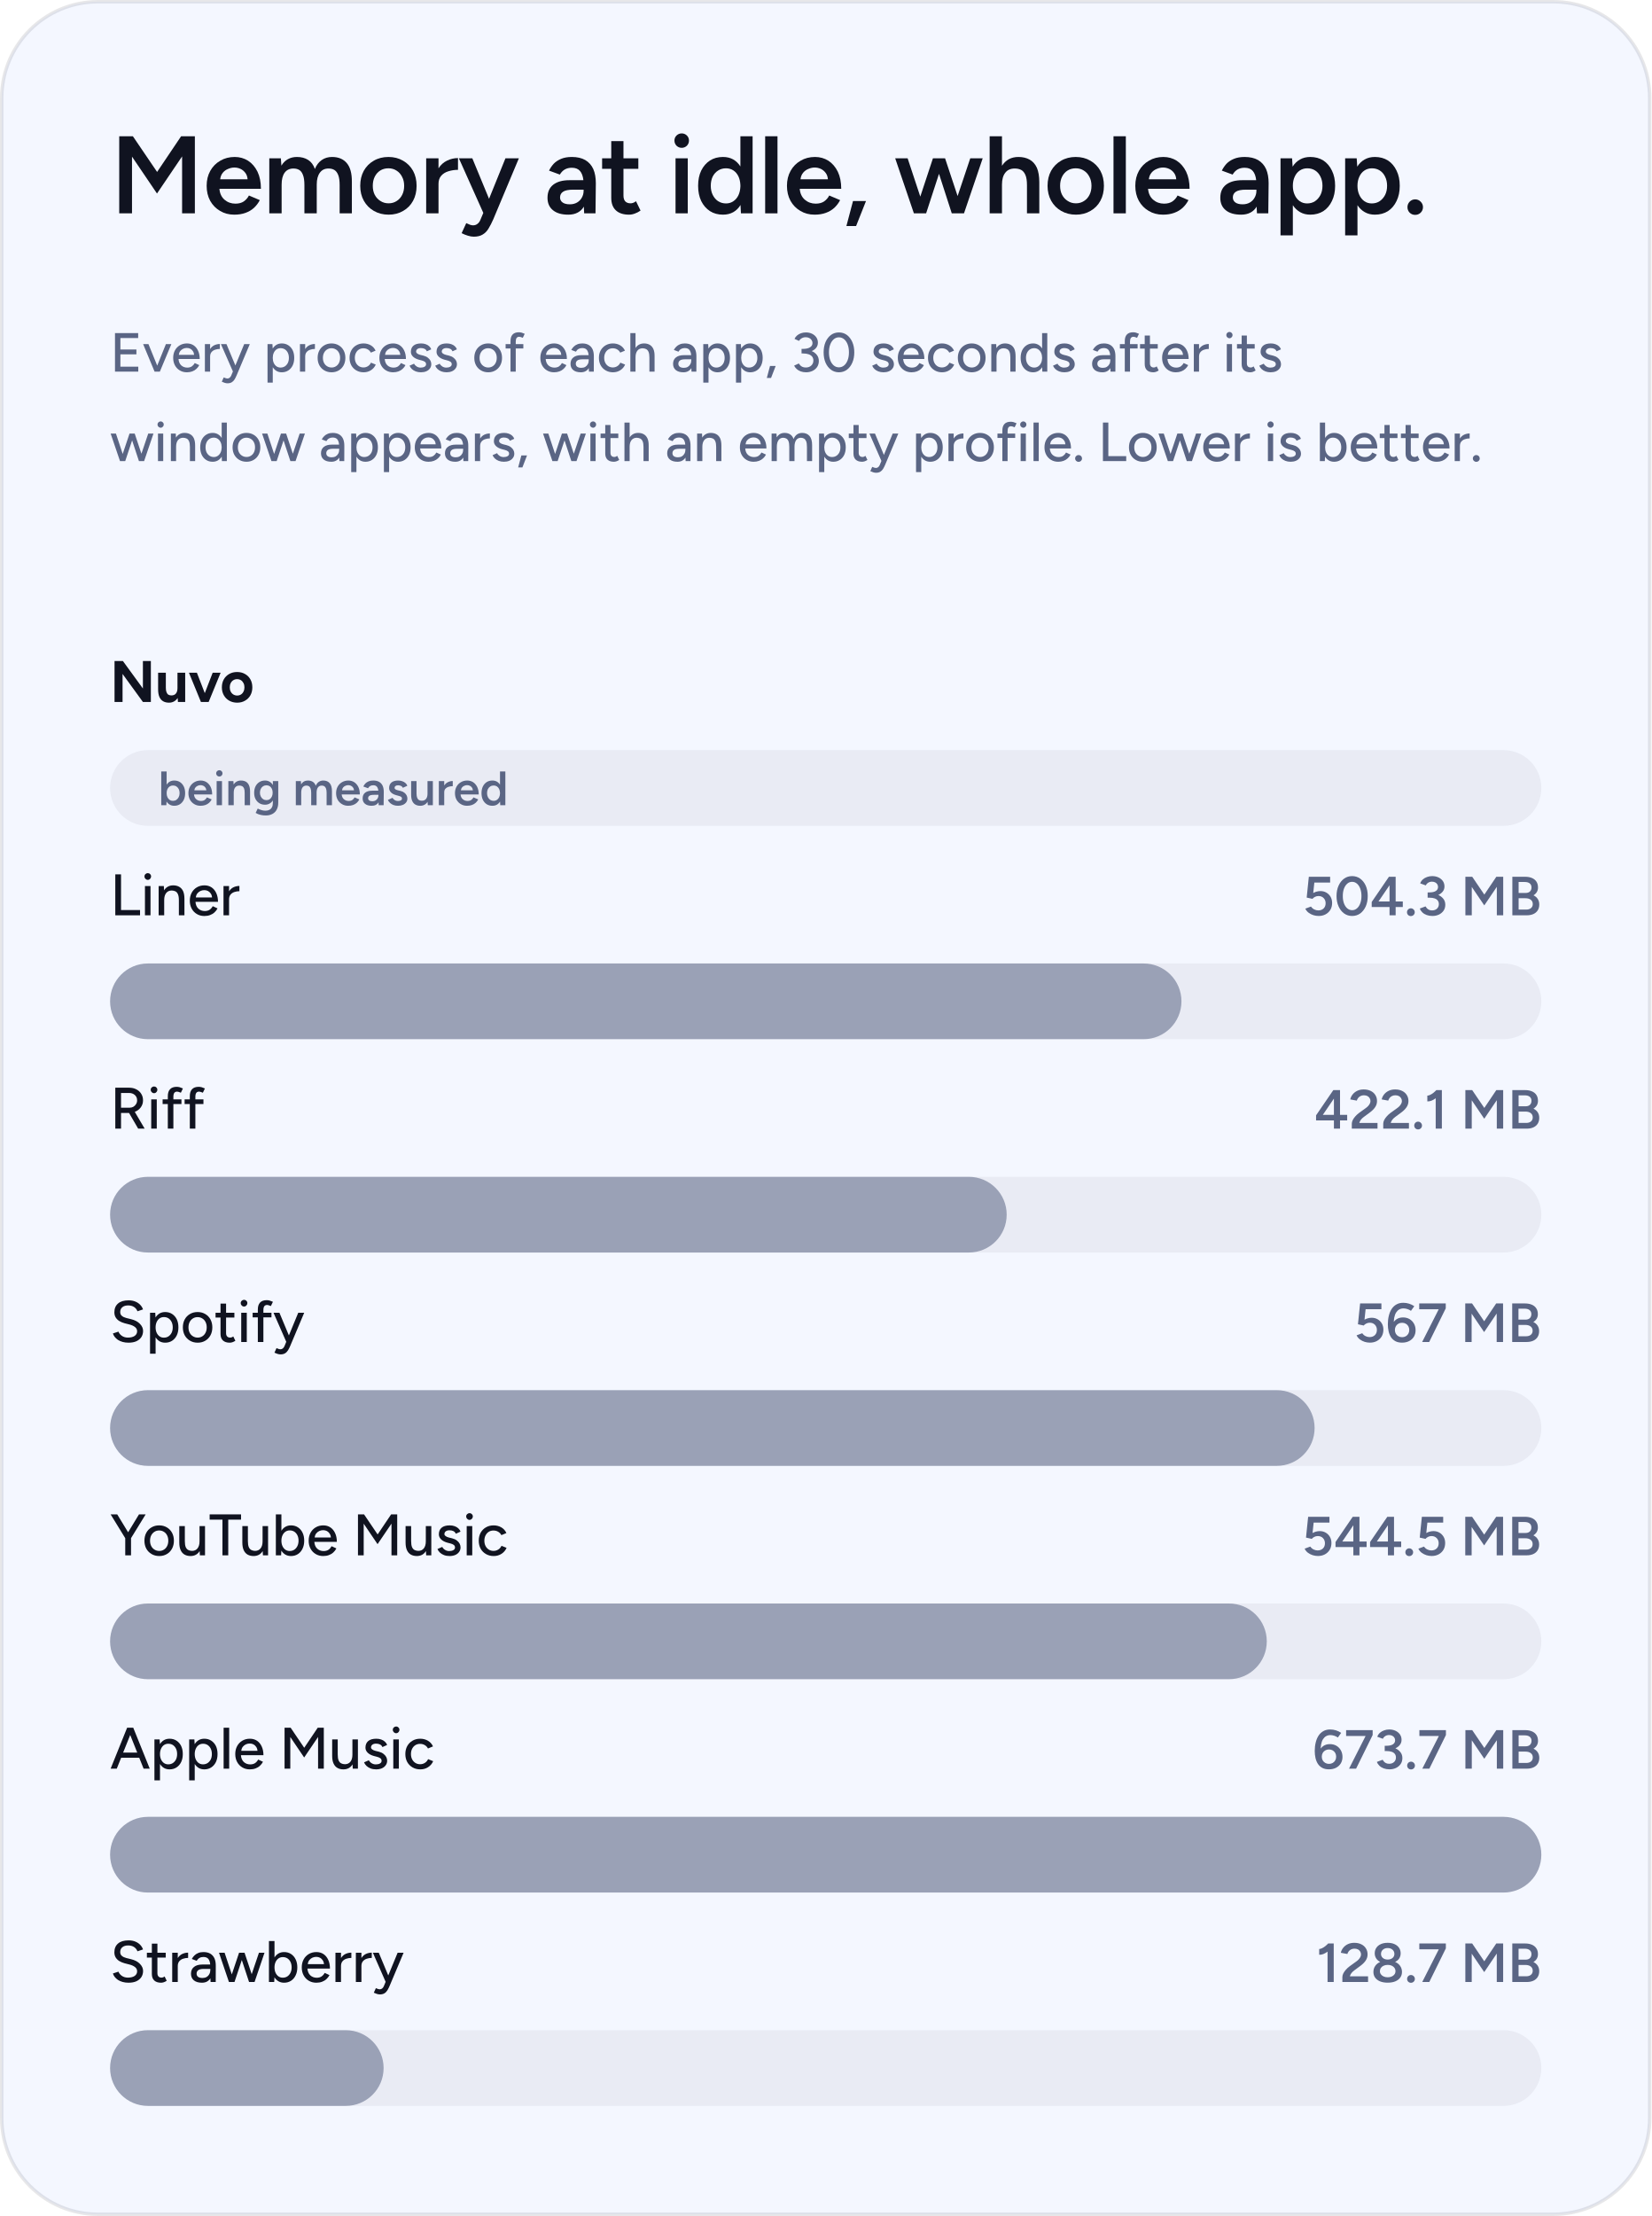
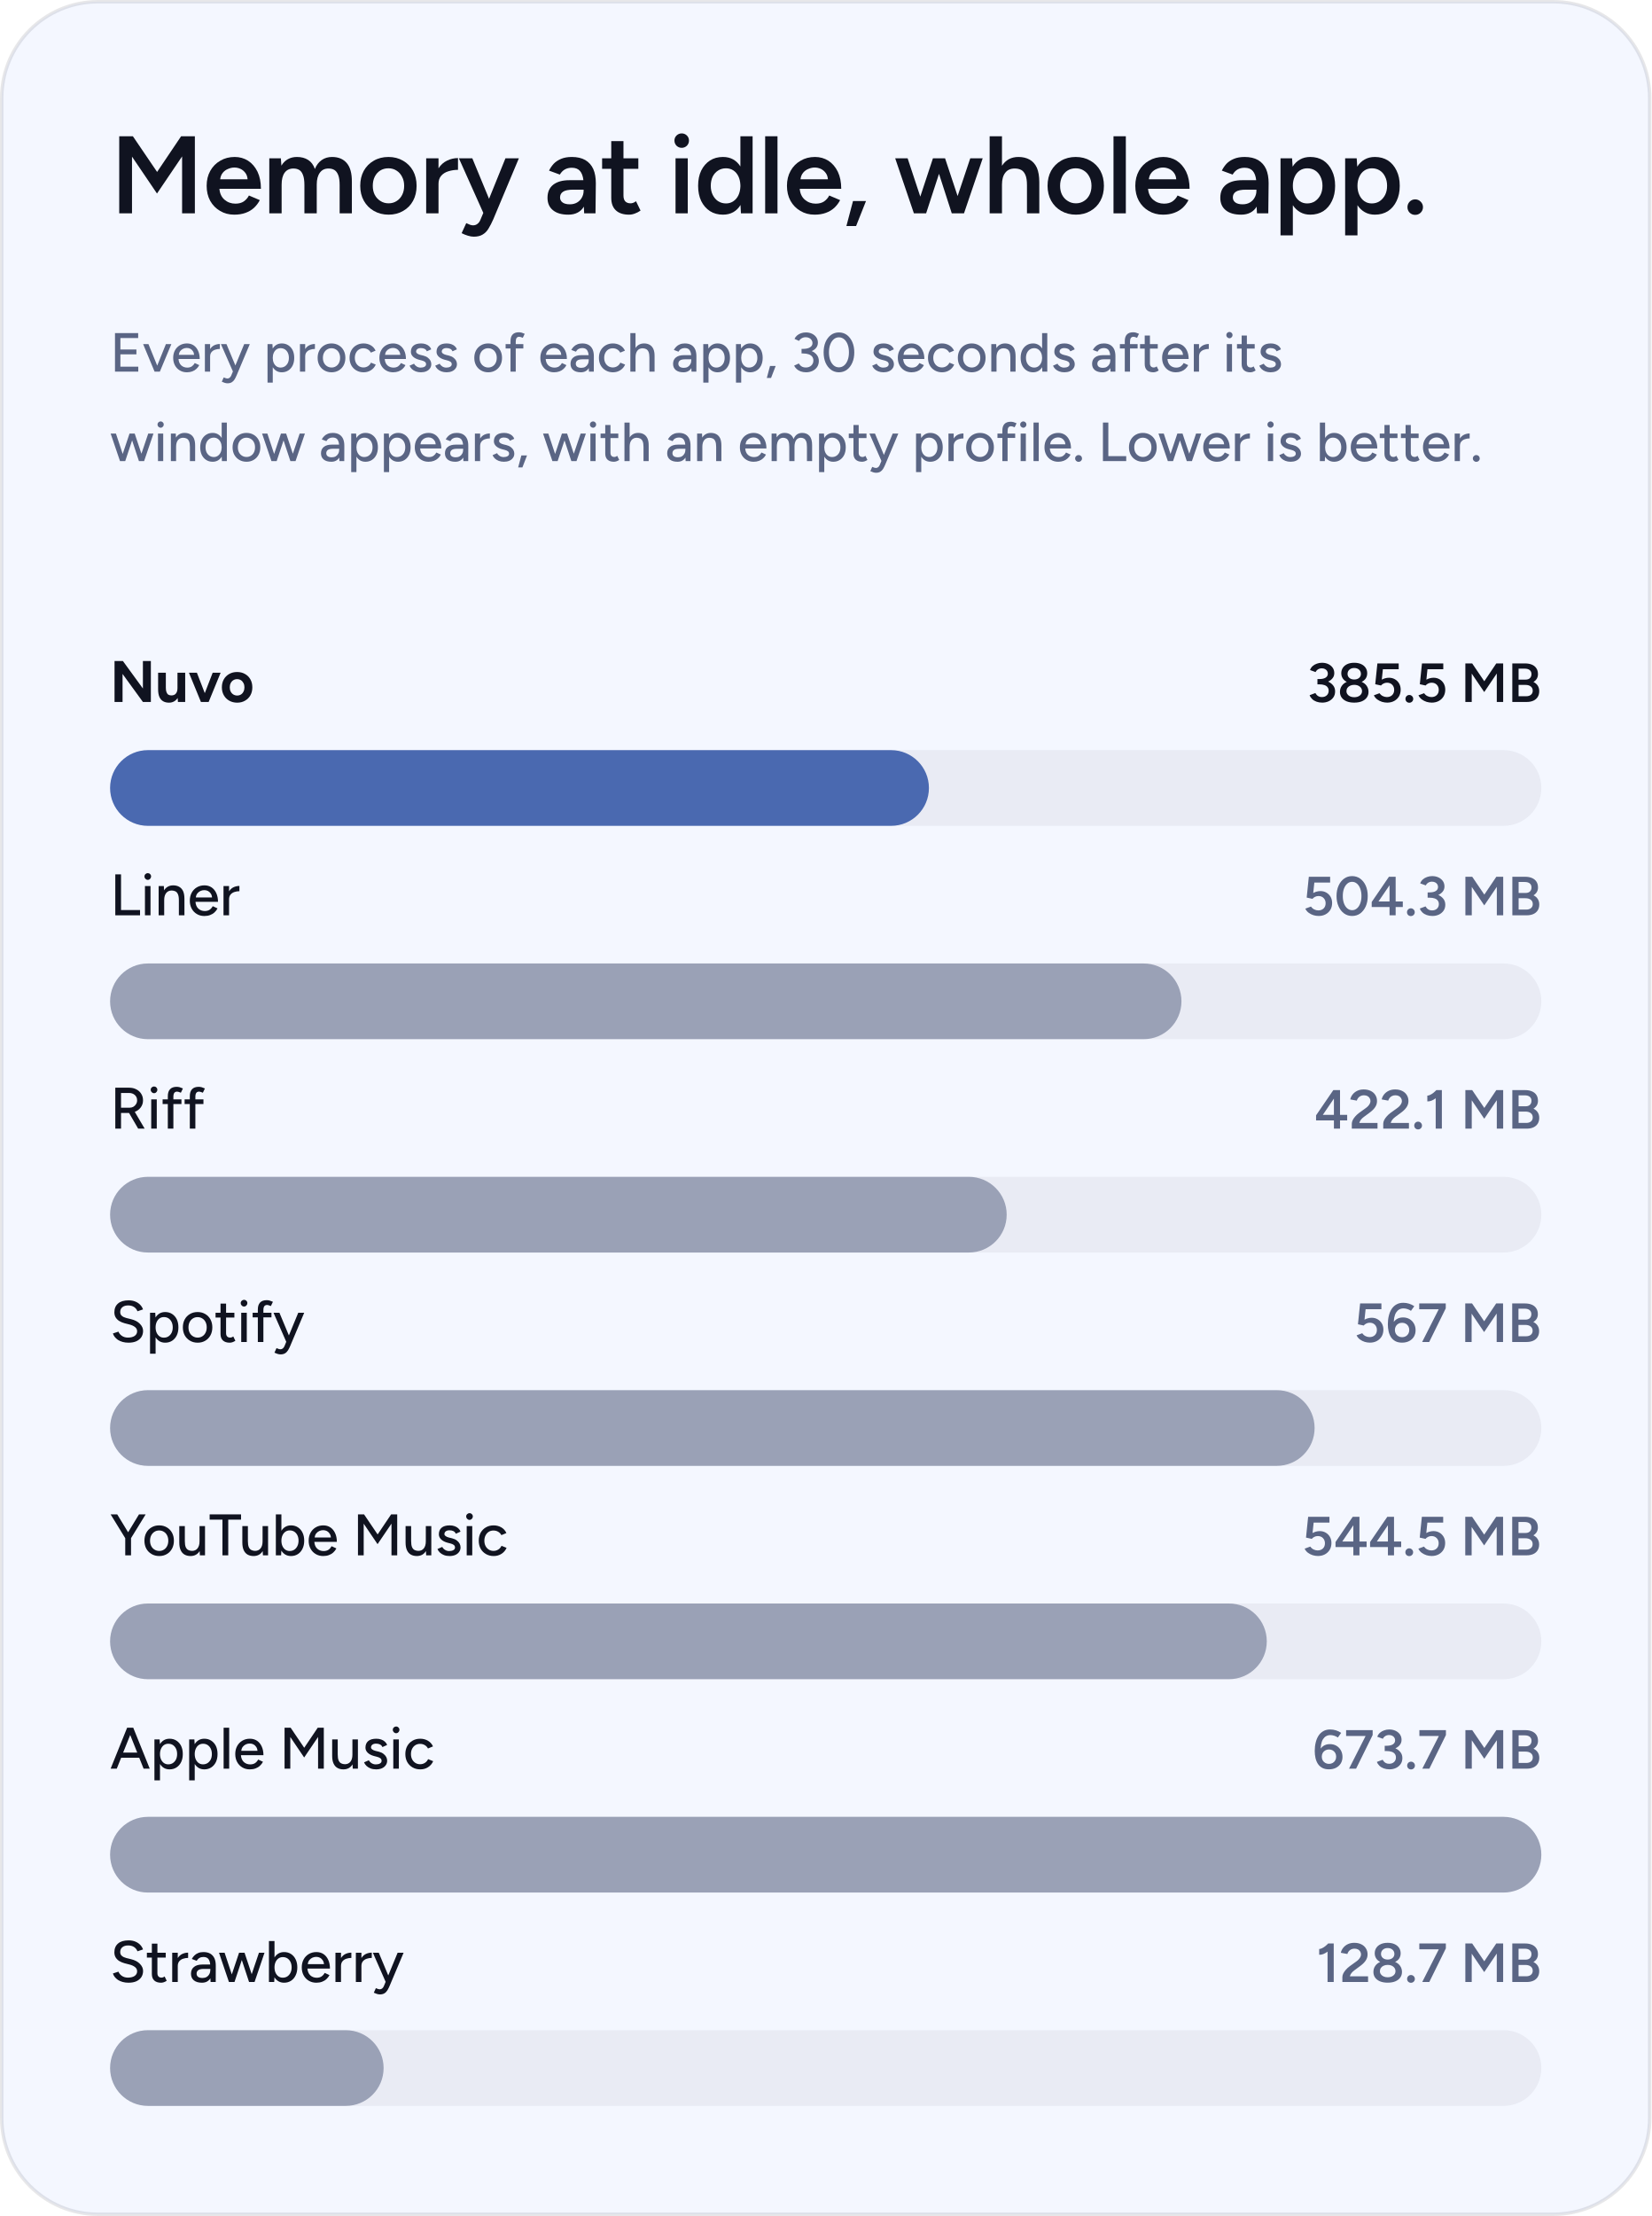
<svg xmlns="http://www.w3.org/2000/svg" width="480" height="644" viewBox="0 0 480 644" role="img" aria-label="Memory at idle, whole app.">
  <defs>
    <path id="g500-2c" d="M37 115 95 -103H198L114 115Z" />
    <path id="g500-2e" d="M109 14Q84 14 66 -4Q47 -22 47 -48Q47 -74 66 -92Q84 -110 109 -110Q135 -110 154 -92Q172 -74 172 -48Q172 -22 154 -4Q135 14 109 14Z" />
    <path id="g500-30" d="M321 12Q240 12 177 -34Q114 -81 78 -162Q43 -244 43 -350Q43 -456 78 -538Q114 -619 176 -666Q239 -712 321 -712Q403 -712 466 -666Q528 -619 564 -538Q600 -456 600 -350Q600 -244 564 -162Q529 -81 466 -34Q403 12 321 12ZM321 -78Q374 -78 416 -113Q457 -148 480 -209Q503 -270 503 -350Q503 -430 480 -492Q457 -553 416 -588Q374 -623 321 -623Q268 -623 227 -588Q186 -553 163 -492Q140 -430 140 -350Q140 -270 163 -208Q186 -147 227 -112Q268 -78 321 -78Z" />
    <path id="g500-33" d="M272 12Q218 12 174 -4Q130 -20 100 -48Q70 -76 54 -109L139 -148Q149 -134 164 -116Q179 -99 204 -87Q229 -75 266 -75Q329 -75 366 -111Q404 -147 404 -202Q404 -243 382 -272Q360 -300 318 -315Q275 -330 214 -330H189V-413H214Q296 -413 342 -441Q388 -469 388 -520Q388 -549 372 -572Q357 -596 330 -610Q302 -625 264 -625Q240 -625 218 -618Q195 -610 176 -596Q157 -581 143 -558L61 -595Q78 -632 109 -658Q140 -684 181 -698Q222 -712 268 -712Q331 -712 380 -688Q429 -664 458 -622Q486 -580 486 -527Q486 -473 456 -434Q426 -396 374 -373Q434 -347 468 -302Q503 -257 503 -193Q503 -131 472 -84Q440 -38 388 -13Q335 12 272 12Z" />
    <path id="g500-41" d="M9 0 291 -700H396L678 0H573L498 -187H189L114 0ZM223 -275H464L344 -576Z" />
    <path id="g500-45" d="M89 0V-700H510V-610H187V-402H478V-314H187V-90H512V0Z" />
    <path id="g500-4c" d="M89 0V-700H187V-90H512V0Z" />
    <path id="g500-4d" d="M89 0V-700H193L425 -357L656 -700H760V0H662V-542L424 -191L187 -541V0Z" />
    <path id="g500-52" d="M89 0V-700H325Q395 -700 448 -672Q502 -645 532 -596Q563 -548 563 -484Q563 -415 524 -363Q485 -311 422 -287L591 0H480L324 -268Q318 -268 311 -268Q304 -268 297 -268H187V0ZM187 -358H334Q370 -358 398 -374Q427 -391 444 -420Q462 -448 462 -484Q462 -540 423 -575Q384 -610 322 -610H187Z" />
    <path id="g500-53" d="M315 12Q259 12 214 -1Q168 -14 134 -36Q101 -59 79 -87Q57 -115 48 -146L143 -177Q158 -136 200 -106Q242 -76 303 -75Q377 -75 420 -104Q462 -134 462 -183Q462 -228 425 -256Q388 -285 327 -300L246 -321Q198 -334 158 -358Q119 -382 96 -419Q73 -456 73 -508Q73 -604 136 -658Q198 -712 316 -712Q384 -712 434 -690Q484 -669 516 -634Q549 -599 563 -557L468 -525Q451 -570 410 -598Q369 -625 309 -625Q246 -625 210 -595Q173 -565 173 -513Q173 -469 202 -446Q230 -422 278 -410L359 -390Q457 -366 510 -310Q564 -255 564 -189Q564 -132 536 -86Q507 -41 452 -14Q396 12 315 12Z" />
    <path id="g500-54" d="M231 0V-610H12V-700H549V-610H330V0Z" />
    <path id="g500-59" d="M259 0V-293L9 -700H122L308 -394L494 -700H608L358 -294V0Z" />
    <path id="g500-61" d="M226 12Q137 12 88 -28Q38 -69 38 -141Q38 -218 90 -258Q141 -299 233 -299H367Q361 -363 334 -396Q306 -428 251 -428Q212 -428 184 -412Q155 -396 136 -362L52 -394Q70 -428 97 -454Q124 -481 162 -496Q200 -512 251 -512Q322 -512 369 -484Q416 -456 440 -403Q463 -350 462 -272L461 0H373L370 -64Q348 -28 312 -8Q276 12 226 12ZM234 -69Q275 -69 305 -86Q335 -104 352 -136Q369 -167 369 -208V-224H259Q190 -224 162 -202Q134 -181 134 -143Q134 -108 160 -88Q187 -69 234 -69Z" />
    <path id="g500-62" d="M325 12Q271 12 229 -12Q187 -37 160 -81L156 0H66V-700H161V-420Q188 -464 230 -488Q271 -512 325 -512Q392 -512 443 -479Q494 -446 522 -388Q551 -329 551 -250Q551 -172 522 -113Q494 -54 443 -21Q392 12 325 12ZM302 -74Q347 -74 381 -96Q415 -119 434 -158Q454 -198 454 -250Q454 -302 435 -342Q416 -381 382 -404Q348 -426 303 -426Q262 -426 230 -404Q197 -381 179 -341Q161 -301 161 -250Q161 -198 179 -158Q197 -119 229 -96Q261 -74 302 -74Z" />
    <path id="g500-63" d="M294 12Q219 12 161 -22Q103 -55 70 -114Q38 -173 38 -250Q38 -327 70 -386Q103 -445 160 -478Q218 -512 292 -512Q365 -512 424 -478Q482 -444 511 -381L425 -345Q406 -382 370 -403Q335 -424 289 -424Q244 -424 209 -402Q174 -380 154 -340Q134 -301 134 -250Q134 -199 154 -160Q174 -121 210 -98Q246 -76 291 -76Q337 -76 373 -100Q409 -123 427 -163L514 -128Q485 -62 426 -25Q368 12 294 12Z" />
    <path id="g500-64" d="M264 12Q196 12 146 -21Q95 -54 66 -113Q38 -172 38 -250Q38 -329 66 -388Q95 -446 146 -479Q196 -512 264 -512Q317 -512 359 -488Q401 -464 428 -420V-700H522V0H432L429 -81Q402 -37 360 -12Q318 12 264 12ZM286 -74Q327 -74 358 -96Q390 -118 408 -156Q427 -195 428 -245V-255Q427 -305 408 -344Q390 -382 358 -404Q327 -426 285 -426Q241 -426 207 -404Q173 -381 154 -342Q135 -302 135 -250Q135 -198 154 -158Q174 -119 208 -96Q242 -74 286 -74Z" />
    <path id="g500-65" d="M287 12Q214 12 158 -22Q102 -55 70 -114Q38 -173 38 -250Q38 -327 70 -386Q102 -445 158 -478Q215 -512 288 -512Q357 -512 409 -478Q461 -443 490 -380Q520 -316 520 -230H135Q140 -156 184 -114Q229 -73 294 -73Q344 -73 378 -96Q411 -120 430 -156L512 -118Q492 -79 460 -50Q428 -20 384 -4Q341 12 287 12ZM141 -305H418Q415 -345 396 -372Q378 -400 350 -415Q321 -430 286 -430Q252 -430 220 -416Q188 -401 166 -373Q145 -345 141 -305Z" />
    <path id="g500-66" d="M116 0V-421H27V-500H116V-555Q116 -634 154 -674Q192 -715 269 -715Q292 -715 319 -708Q346 -700 374 -687L339 -614Q318 -624 302 -628Q287 -633 276 -633Q243 -633 227 -612Q211 -590 211 -545V-500H349V-421H211V0Z" />
    <path id="g500-68" d="M67 0V-700H161V-429Q186 -469 225 -490Q264 -512 315 -512Q374 -512 417 -488Q460 -464 484 -414Q508 -363 507 -281V0H413V-256Q413 -324 397 -360Q381 -395 354 -409Q326 -423 291 -424Q229 -424 195 -381Q161 -338 161 -260V0Z" />
    <path id="g500-69" d="M72 0V-500H167V0ZM120 -606Q97 -606 80 -624Q63 -641 63 -664Q63 -688 80 -704Q97 -721 120 -721Q144 -721 160 -704Q177 -688 177 -664Q177 -641 160 -624Q144 -606 120 -606Z" />
    <path id="g500-6c" d="M66 0V-700H161V0Z" />
    <path id="g500-6d" d="M66 0V-500H155L159 -431Q183 -471 219 -492Q255 -512 302 -512Q362 -512 404 -484Q446 -457 465 -401Q487 -455 527 -484Q567 -512 622 -512Q707 -512 755 -456Q803 -401 802 -286V0H708V-256Q708 -324 694 -360Q679 -395 655 -409Q631 -423 599 -424Q543 -424 512 -381Q482 -338 482 -260V0H387V-256Q387 -324 373 -360Q359 -395 334 -409Q310 -423 278 -424Q222 -424 192 -381Q161 -338 161 -260V0Z" />
    <path id="g500-6e" d="M66 0V-500H155L159 -427Q184 -468 224 -490Q263 -512 314 -512Q373 -512 416 -488Q460 -464 484 -414Q507 -363 507 -281V0H412V-256Q412 -324 396 -360Q381 -395 354 -409Q326 -423 290 -424Q229 -424 195 -381Q161 -338 161 -260V0Z" />
    <path id="g500-6f" d="M292 12Q217 12 160 -22Q103 -55 70 -114Q38 -173 38 -250Q38 -327 70 -386Q102 -445 159 -478Q216 -512 290 -512Q364 -512 421 -478Q478 -445 510 -386Q542 -327 542 -250Q542 -173 510 -114Q478 -55 422 -22Q365 12 292 12ZM292 -75Q337 -75 372 -98Q407 -120 426 -159Q446 -198 446 -250Q446 -302 426 -341Q407 -380 371 -402Q335 -425 290 -425Q244 -425 209 -402Q174 -380 154 -341Q134 -302 134 -250Q134 -198 154 -159Q174 -120 210 -98Q246 -75 292 -75Z" />
    <path id="g500-70" d="M71 200V-500H160L165 -419Q192 -463 234 -488Q276 -512 330 -512Q397 -512 448 -479Q499 -446 528 -388Q556 -329 556 -250Q556 -172 528 -113Q499 -54 448 -21Q397 12 330 12Q276 12 234 -12Q193 -37 166 -80V200ZM307 -74Q352 -74 386 -96Q420 -119 440 -158Q459 -198 459 -250Q459 -302 440 -342Q421 -381 387 -404Q353 -426 308 -426Q267 -426 234 -404Q202 -381 184 -341Q166 -301 166 -250Q166 -198 184 -158Q202 -119 234 -96Q266 -74 307 -74Z" />
    <path id="g500-72" d="M66 0V-500H161V-410Q191 -457 238 -480Q286 -502 338 -502V-412Q293 -412 252 -398Q212 -385 186 -354Q161 -324 161 -272V0Z" />
    <path id="g500-73" d="M245 12Q192 12 150 -4Q109 -20 80 -47Q52 -74 38 -108L120 -144Q136 -113 168 -93Q200 -73 239 -73Q282 -73 310 -89Q338 -105 338 -134Q338 -162 317 -178Q296 -194 256 -204L209 -216Q139 -235 100 -273Q62 -311 62 -359Q62 -432 109 -472Q156 -512 248 -512Q293 -512 330 -499Q368 -486 394 -462Q421 -438 432 -405L352 -369Q340 -399 311 -414Q282 -428 243 -428Q203 -428 180 -410Q157 -393 157 -362Q157 -345 176 -330Q196 -314 234 -304L288 -291Q337 -279 369 -254Q401 -230 417 -200Q433 -169 433 -136Q433 -91 408 -58Q384 -24 342 -6Q299 12 245 12Z" />
    <path id="g500-74" d="M259 12Q184 12 143 -26Q102 -65 102 -137V-418H17V-500H102V-656H197V-500H339V-418H197V-151Q197 -114 216 -94Q234 -75 269 -75Q279 -75 291 -79Q303 -83 320 -95L356 -21Q330 -4 306 4Q283 12 259 12Z" />
    <path id="g500-75" d="M246 12Q188 12 145 -12Q102 -36 78 -87Q54 -138 54 -219V-500H149V-244Q149 -177 164 -141Q180 -105 208 -91Q236 -77 271 -76Q332 -76 366 -119Q400 -162 400 -240V-500H494V0H406L402 -73Q377 -32 338 -10Q298 12 246 12Z" />
    <path id="g500-76" d="M217 0 9 -500H106L265 -109L423 -500H522L313 0Z" />
    <path id="g500-77" d="M180 0 10 -500H106L229 -130L353 -500H447L569 -134L693 -500H788L618 0H524L400 -376L275 0Z" />
    <path id="g500-79" d="M127 212Q105 212 78 204Q52 196 24 183L59 105Q81 115 98 120Q114 125 124 125Q149 125 166 111Q184 97 195 72L226 -3L8 -500H109L271 -112L431 -500H533L296 62Q277 108 256 142Q235 176 204 194Q174 212 127 212Z" />
    <path id="g600-2c" d="M33 115 93 -112H211L121 115Z" />
    <path id="g600-2e" d="M116 14Q87 14 66 -6Q46 -27 46 -56Q46 -85 66 -106Q87 -127 116 -127Q145 -127 166 -106Q187 -85 187 -56Q187 -27 166 -6Q145 14 116 14Z" />
    <path id="g600-30" d="M322 12Q240 12 176 -34Q112 -81 76 -162Q39 -244 39 -350Q39 -456 76 -538Q112 -619 176 -666Q239 -712 322 -712Q405 -712 469 -666Q533 -619 570 -538Q606 -456 606 -350Q606 -244 570 -162Q533 -81 470 -34Q406 12 322 12ZM323 -93Q372 -93 410 -126Q449 -159 470 -217Q492 -275 492 -350Q492 -425 470 -484Q449 -542 410 -575Q372 -608 322 -608Q272 -608 234 -575Q196 -542 174 -484Q153 -426 153 -350Q153 -275 174 -217Q196 -159 234 -126Q273 -93 323 -93Z" />
    <path id="g600-31" d="M204 0V-552Q168 -525 130 -509Q91 -493 52 -495V-600Q75 -599 104 -614Q134 -628 164 -652Q193 -676 215 -700H316V0Z" />
    <path id="g600-32" d="M54 0V-89Q54 -120 70 -154Q86 -187 116 -221Q145 -255 185 -285L307 -373Q330 -389 350 -410Q369 -431 381 -454Q393 -478 393 -501Q393 -530 378 -554Q364 -578 338 -592Q311 -606 273 -606Q239 -606 212 -592Q186 -579 169 -557Q152 -535 145 -509L26 -531Q36 -579 68 -620Q101 -662 152 -687Q204 -712 270 -712Q344 -712 398 -685Q453 -658 482 -610Q512 -563 512 -502Q512 -440 478 -390Q445 -341 385 -296L273 -213Q240 -189 219 -162Q198 -134 190 -103H521V0Z" />
    <path id="g600-33" d="M276 12Q219 12 172 -5Q125 -22 93 -53Q61 -84 47 -123L151 -162Q159 -148 173 -131Q187 -114 210 -102Q233 -89 269 -89Q326 -89 360 -122Q393 -154 393 -204Q393 -240 374 -266Q356 -292 318 -306Q279 -320 221 -320H189V-416H221Q298 -416 338 -442Q378 -468 378 -515Q378 -542 364 -564Q351 -585 326 -598Q301 -611 267 -611Q245 -611 224 -604Q203 -597 185 -582Q167 -567 155 -543L54 -580Q69 -622 102 -652Q135 -681 179 -696Q223 -712 271 -712Q335 -712 386 -688Q436 -664 466 -622Q495 -579 495 -524Q495 -470 464 -432Q434 -393 383 -370Q441 -343 476 -298Q510 -254 510 -192Q510 -129 478 -83Q445 -37 392 -12Q339 12 276 12Z" />
    <path id="g600-34" d="M357 0V-150H33V-242L346 -700H468V-251H598V-150H468V0ZM156 -251H357V-546Z" />
    <path id="g600-35" d="M292 12Q246 12 198 -2Q151 -17 111 -46Q71 -76 50 -121L153 -159Q179 -122 214 -106Q249 -89 286 -89Q345 -89 382 -124Q419 -160 419 -219Q419 -276 383 -313Q347 -350 289 -350Q255 -350 226 -335Q196 -320 180 -299L75 -322L114 -700H501V-595H214L194 -405Q221 -421 254 -430Q288 -440 325 -440Q385 -440 433 -412Q481 -384 509 -336Q537 -287 537 -224Q537 -154 506 -101Q474 -48 419 -18Q364 12 292 12Z" />
    <path id="g600-36" d="M298 12Q227 12 178 -14Q128 -41 98 -86Q68 -132 54 -192Q40 -253 40 -322Q40 -406 58 -477Q75 -548 110 -601Q145 -654 198 -683Q250 -712 320 -712Q374 -712 426 -696Q479 -679 520 -650L460 -566Q429 -588 392 -599Q356 -610 325 -610Q238 -610 190 -535Q143 -460 147 -302L123 -320Q146 -377 196 -412Q246 -446 315 -446Q382 -446 434 -416Q486 -385 515 -332Q544 -280 544 -213Q544 -148 514 -97Q483 -46 428 -17Q372 12 298 12ZM299 -87Q336 -87 366 -104Q395 -121 412 -150Q429 -180 429 -218Q429 -256 412 -286Q395 -316 366 -332Q336 -349 299 -349Q261 -349 232 -332Q202 -316 185 -286Q168 -256 168 -218Q168 -180 185 -150Q202 -121 232 -104Q261 -87 299 -87Z" />
    <path id="g600-37" d="M89 0 390 -594H36V-700H518V-611L217 0Z" />
    <path id="g600-38" d="M306 12Q225 12 167 -12Q109 -37 78 -80Q47 -124 47 -182Q47 -245 80 -292Q112 -339 171 -365Q124 -388 98 -428Q71 -469 71 -522Q71 -578 100 -621Q128 -664 181 -688Q234 -712 306 -712Q378 -712 431 -688Q484 -664 513 -621Q542 -578 542 -522Q542 -469 516 -428Q489 -388 441 -365Q500 -340 533 -292Q566 -244 566 -182Q566 -124 534 -80Q503 -37 445 -12Q387 12 306 12ZM306 -86Q368 -86 408 -117Q448 -148 448 -196Q448 -247 408 -279Q368 -311 306 -311Q265 -311 233 -296Q201 -282 183 -256Q165 -230 165 -196Q165 -164 184 -139Q202 -114 234 -100Q265 -86 306 -86ZM306 -408Q359 -408 394 -436Q428 -465 428 -509Q428 -557 394 -587Q359 -617 306 -617Q253 -617 219 -587Q185 -557 185 -509Q185 -465 219 -436Q253 -408 306 -408Z" />
    <path id="g600-42" d="M83 0V-700H314Q386 -700 438 -678Q491 -656 520 -612Q549 -569 549 -504Q549 -459 528 -423Q506 -387 467 -363Q518 -338 545 -296Q572 -254 572 -196Q572 -134 544 -90Q516 -46 465 -23Q414 0 344 0ZM197 -104H335Q390 -104 422 -131Q454 -158 454 -204Q454 -254 418 -282Q383 -310 319 -310H197ZM197 -406H324Q374 -406 402 -432Q431 -459 431 -506Q431 -554 398 -580Q366 -605 308 -605H197Z" />
    <path id="g600-4d" d="M83 0V-700H207L427 -376L645 -700H770V0H654V-517L426 -180L199 -515V0Z" />
    <path id="g600-61" d="M223 12Q133 12 84 -28Q34 -68 34 -141Q34 -219 86 -260Q139 -301 233 -301H360Q354 -356 329 -385Q304 -414 255 -414Q219 -414 192 -399Q165 -384 146 -352L48 -388Q64 -421 90 -450Q117 -478 158 -495Q198 -512 255 -512Q328 -512 377 -484Q426 -455 450 -402Q473 -349 473 -274L470 0H367L364 -61Q344 -26 308 -7Q273 12 223 12ZM237 -82Q274 -82 302 -98Q331 -115 346 -143Q362 -171 362 -205V-215H269Q202 -215 175 -196Q148 -178 148 -144Q148 -115 172 -98Q195 -82 237 -82Z" />
-     <path id="g600-62" d="M332 12Q279 12 239 -11Q199 -34 172 -76L168 0H62V-700H174V-426Q200 -467 240 -490Q280 -512 332 -512Q400 -512 450 -480Q501 -447 530 -388Q558 -330 558 -250Q558 -171 530 -112Q501 -53 450 -20Q400 12 332 12ZM304 -90Q344 -90 375 -110Q406 -131 424 -167Q443 -203 443 -250Q443 -297 426 -333Q408 -369 377 -389Q346 -409 305 -409Q267 -409 237 -389Q207 -369 190 -333Q174 -297 174 -250Q174 -203 190 -167Q207 -131 236 -110Q266 -90 304 -90Z" />
    <path id="g600-64" d="M260 12Q192 12 142 -20Q91 -53 62 -112Q34 -171 34 -250Q34 -330 62 -388Q91 -447 142 -480Q192 -512 260 -512Q312 -512 352 -490Q392 -467 418 -426V-700H529V0H423L419 -76Q394 -34 354 -11Q313 12 260 12ZM288 -90Q325 -90 354 -110Q383 -129 400 -164Q416 -198 418 -243V-257Q416 -302 400 -336Q383 -371 354 -390Q325 -409 287 -409Q247 -409 216 -389Q184 -369 166 -333Q149 -297 149 -250Q149 -203 167 -167Q185 -131 216 -110Q248 -90 288 -90Z" />
    <path id="g600-65" d="M285 12Q212 12 156 -22Q99 -55 66 -114Q34 -173 34 -250Q34 -327 67 -386Q100 -445 158 -478Q215 -512 289 -512Q356 -512 410 -478Q464 -443 496 -378Q527 -313 527 -223H150Q155 -160 196 -124Q238 -88 295 -88Q341 -88 371 -108Q401 -129 418 -162L517 -120Q496 -80 464 -50Q431 -20 386 -4Q342 12 285 12ZM157 -309H406Q403 -345 385 -368Q367 -392 341 -404Q315 -416 286 -416Q258 -416 230 -404Q201 -393 181 -369Q161 -345 157 -309Z" />
-     <path id="g600-67" d="M277 213Q224 213 182 204Q139 195 110 183Q81 171 65 160L108 70Q122 77 146 88Q169 98 201 106Q233 114 273 114Q316 114 350 96Q384 79 403 43Q422 7 422 -49V-99Q396 -57 354 -34Q313 -10 260 -10Q192 -10 142 -41Q91 -72 62 -128Q34 -183 34 -256Q34 -334 62 -391Q91 -448 142 -480Q192 -512 260 -512Q313 -512 354 -488Q396 -464 422 -419V-500H534V-52Q534 33 502 92Q470 152 412 182Q354 213 277 213ZM291 -105Q329 -105 358 -125Q386 -145 402 -180Q418 -214 418 -259Q418 -305 402 -340Q386 -374 357 -394Q328 -413 290 -413Q250 -413 220 -394Q189 -374 172 -340Q154 -305 154 -259Q154 -214 172 -180Q189 -145 220 -125Q251 -105 291 -105Z" />
    <path id="g600-68" d="M63 0V-700H175V-432Q200 -471 238 -492Q276 -512 324 -512Q383 -512 426 -488Q469 -464 492 -414Q514 -363 514 -282V0H402V-256Q402 -316 388 -348Q374 -381 350 -394Q325 -407 293 -407Q236 -408 206 -370Q175 -332 175 -261V0Z" />
    <path id="g600-69" d="M69 0V-500H180V0ZM125 -595Q98 -595 78 -614Q59 -634 59 -661Q59 -688 78 -707Q98 -726 125 -726Q152 -726 172 -707Q191 -688 191 -661Q191 -634 172 -614Q152 -595 125 -595Z" />
    <path id="g600-6c" d="M62 0V-700H174V0Z" />
    <path id="g600-6d" d="M62 0V-500H167L172 -433Q195 -472 231 -492Q267 -512 313 -512Q373 -512 415 -485Q457 -458 476 -403Q498 -456 538 -484Q578 -512 632 -512Q719 -512 766 -456Q813 -401 812 -286V0H701V-256Q701 -316 688 -348Q675 -381 653 -394Q631 -407 602 -407Q550 -408 522 -370Q493 -332 493 -261V0H381V-256Q381 -316 368 -348Q356 -381 334 -394Q312 -407 283 -407Q231 -408 202 -370Q174 -332 174 -261V0Z" />
-     <path id="g600-6e" d="M62 0V-500H167L172 -429Q196 -469 234 -490Q273 -512 323 -512Q383 -512 426 -488Q468 -464 490 -414Q513 -363 513 -282V0H401V-256Q401 -316 388 -348Q374 -381 350 -394Q325 -407 292 -407Q236 -408 205 -370Q174 -332 174 -261V0Z" />
    <path id="g600-6f" d="M292 12Q217 12 158 -22Q100 -55 67 -114Q34 -173 34 -250Q34 -327 66 -386Q99 -445 157 -478Q215 -512 290 -512Q365 -512 423 -478Q481 -445 514 -386Q546 -327 546 -250Q546 -173 514 -114Q482 -55 424 -22Q366 12 292 12ZM292 -91Q333 -91 365 -112Q397 -132 415 -168Q433 -203 433 -250Q433 -297 414 -332Q396 -368 364 -388Q332 -409 290 -409Q248 -409 216 -389Q184 -369 166 -333Q148 -297 148 -250Q148 -203 166 -168Q185 -132 218 -112Q250 -91 292 -91Z" />
    <path id="g600-70" d="M67 200V-500H172L177 -424Q203 -466 244 -489Q284 -512 337 -512Q405 -512 456 -480Q506 -447 534 -388Q563 -330 563 -250Q563 -171 534 -112Q506 -53 456 -20Q405 12 337 12Q285 12 245 -11Q205 -34 179 -74V200ZM309 -90Q349 -90 380 -110Q411 -131 430 -167Q448 -203 448 -250Q448 -297 430 -333Q413 -369 382 -389Q351 -409 310 -409Q272 -409 242 -389Q212 -369 196 -333Q179 -297 179 -250Q179 -203 196 -167Q212 -131 242 -110Q271 -90 309 -90Z" />
    <path id="g600-72" d="M62 0V-500H174V-409Q204 -456 252 -479Q300 -502 351 -502V-395Q305 -395 264 -382Q224 -370 199 -342Q174 -314 174 -268V0Z" />
-     <path id="g600-73" d="M244 12Q194 12 152 -3Q110 -18 80 -46Q50 -73 34 -110L131 -153Q146 -125 176 -106Q205 -87 241 -87Q280 -87 304 -100Q327 -114 327 -138Q327 -161 309 -174Q291 -186 258 -194L211 -207Q140 -225 100 -264Q60 -304 60 -355Q60 -430 108 -471Q157 -512 248 -512Q294 -512 332 -498Q371 -485 399 -460Q427 -436 438 -403L345 -361Q335 -386 307 -400Q279 -413 245 -413Q211 -413 192 -398Q173 -384 173 -358Q173 -343 190 -330Q207 -318 239 -310L298 -296Q347 -284 378 -258Q409 -233 424 -202Q439 -170 439 -138Q439 -93 414 -59Q388 -25 344 -6Q300 12 244 12Z" />
    <path id="g600-74" d="M261 12Q182 12 140 -28Q99 -67 99 -141V-404H16V-500H99V-656H210V-500H345V-404H210V-162Q210 -127 226 -109Q243 -91 275 -91Q285 -91 297 -95Q309 -99 324 -110L365 -25Q339 -7 313 2Q287 12 261 12Z" />
-     <path id="g600-75" d="M241 12Q182 12 140 -12Q97 -36 74 -87Q51 -138 51 -218V-500H163V-244Q163 -185 177 -152Q191 -119 216 -106Q240 -93 272 -93Q329 -92 360 -130Q391 -168 391 -239V-500H502V0H397L392 -71Q368 -31 330 -10Q291 12 241 12Z" />
    <path id="g600-77" d="M180 0 10 -500H123L238 -152L353 -500H463L577 -157L692 -500H805L635 0H524L408 -359L291 0Z" />
    <path id="g600-79" d="M141 212Q117 212 88 203Q58 194 31 180L73 89Q92 98 108 104Q124 109 134 109Q158 109 174 96Q191 84 201 60L228 -4L6 -500H128L280 -132L429 -500H551L319 53Q298 101 276 137Q255 173 223 192Q191 212 141 212Z" />
    <path id="g700-4e" d="M76 0V-700H219L561 -230V-700H697V0H561L213 -479V0Z" />
    <path id="g700-6f" d="M292 12Q216 12 156 -22Q97 -55 64 -114Q30 -173 30 -250Q30 -327 63 -386Q96 -445 155 -478Q214 -512 290 -512Q367 -512 426 -478Q485 -445 518 -386Q551 -327 551 -250Q551 -173 518 -114Q485 -55 426 -22Q368 12 292 12ZM292 -110Q329 -110 357 -128Q385 -146 400 -178Q416 -209 416 -250Q416 -291 400 -322Q384 -354 356 -372Q327 -390 290 -390Q254 -390 226 -372Q197 -354 181 -322Q165 -291 165 -250Q165 -209 181 -178Q197 -146 226 -128Q255 -110 292 -110Z" />
    <path id="g700-75" d="M235 12Q175 12 134 -12Q92 -36 70 -86Q48 -137 48 -217V-500H180V-244Q180 -194 192 -166Q203 -137 224 -124Q246 -112 273 -112Q325 -111 352 -144Q379 -176 379 -238V-500H511V0H387L382 -68Q357 -30 320 -9Q282 12 235 12Z" />
    <path id="g700-76" d="M212 0 7 -500H143L278 -151L413 -500H549L344 0Z" />
  </defs>
  <rect x="0.5" y="0.5" width="479.0" height="643.0" rx="28.0" fill="#f4f7ff" stroke="rgba(16, 19, 32, 0.1)" />
  <g transform="translate(32.0 62.0) scale(0.032)" fill="#101320">
    <use href="#g600-4d" x="0" />
    <use href="#g600-65" x="843" />
    <use href="#g600-6d" x="1384" />
    <use href="#g600-6f" x="2238" />
    <use href="#g600-72" x="2809" />
    <use href="#g600-79" x="3162" />
    <use href="#g600-61" x="3939" />
    <use href="#g600-74" x="4453" />
    <use href="#g600-69" x="5067" />
    <use href="#g600-64" x="5307" />
    <use href="#g600-6c" x="5888" />
    <use href="#g600-65" x="6114" />
    <use href="#g600-2c" x="6655" />
    <use href="#g600-77" x="7121" />
    <use href="#g600-68" x="7926" />
    <use href="#g600-6f" x="8481" />
    <use href="#g600-6c" x="9052" />
    <use href="#g600-65" x="9278" />
    <use href="#g600-61" x="10050" />
    <use href="#g600-70" x="10564" />
    <use href="#g600-70" x="11151" />
    <use href="#g600-2e" x="11738" />
  </g>
  <g transform="translate(32.0 108.0) scale(0.016)" fill="#5a6584">
    <use href="#g500-45" x="0" />
    <use href="#g500-76" x="591" />
    <use href="#g500-65" x="1108" />
    <use href="#g500-72" x="1656" />
    <use href="#g500-79" x="2005" />
    <use href="#g500-70" x="2789" />
    <use href="#g500-72" x="3383" />
    <use href="#g500-6f" x="3732" />
    <use href="#g500-63" x="4312" />
    <use href="#g500-65" x="4854" />
    <use href="#g500-73" x="5402" />
    <use href="#g500-73" x="5868" />
    <use href="#g500-6f" x="6578" />
    <use href="#g500-66" x="7158" />
    <use href="#g500-65" x="7778" />
    <use href="#g500-61" x="8326" />
    <use href="#g500-63" x="8842" />
    <use href="#g500-68" x="9384" />
    <use href="#g500-61" x="10189" />
    <use href="#g500-70" x="10705" />
    <use href="#g500-70" x="11299" />
    <use href="#g500-2c" x="11893" />
    <use href="#g500-33" x="12372" />
    <use href="#g500-30" x="12919" />
    <use href="#g500-73" x="13806" />
    <use href="#g500-65" x="14272" />
    <use href="#g500-63" x="14820" />
    <use href="#g500-6f" x="15362" />
    <use href="#g500-6e" x="15942" />
    <use href="#g500-64" x="16503" />
    <use href="#g500-73" x="17091" />
    <use href="#g500-61" x="17801" />
    <use href="#g500-66" x="18317" />
    <use href="#g500-74" x="18693" />
    <use href="#g500-65" x="19073" />
    <use href="#g500-72" x="19621" />
    <use href="#g500-69" x="20214" />
    <use href="#g500-74" x="20454" />
    <use href="#g500-73" x="20838" />
  </g>
  <g transform="translate(32.0 134.0) scale(0.016)" fill="#5a6584">
    <use href="#g500-77" x="0" />
    <use href="#g500-69" x="798" />
    <use href="#g500-6e" x="1038" />
    <use href="#g500-64" x="1599" />
    <use href="#g500-6f" x="2187" />
    <use href="#g500-77" x="2751" />
    <use href="#g500-61" x="3793" />
    <use href="#g500-70" x="4309" />
    <use href="#g500-70" x="4903" />
    <use href="#g500-65" x="5497" />
    <use href="#g500-61" x="6045" />
    <use href="#g500-72" x="6561" />
    <use href="#g500-73" x="6910" />
    <use href="#g500-2c" x="7376" />
    <use href="#g500-77" x="7855" />
    <use href="#g500-69" x="8653" />
    <use href="#g500-74" x="8893" />
    <use href="#g500-68" x="9277" />
    <use href="#g500-61" x="10082" />
    <use href="#g500-6e" x="10598" />
    <use href="#g500-65" x="11403" />
    <use href="#g500-6d" x="11951" />
    <use href="#g500-70" x="12808" />
    <use href="#g500-74" x="13402" />
    <use href="#g500-79" x="13786" />
    <use href="#g500-70" x="14570" />
    <use href="#g500-72" x="15164" />
    <use href="#g500-6f" x="15513" />
    <use href="#g500-66" x="16093" />
    <use href="#g500-69" x="16469" />
    <use href="#g500-6c" x="16709" />
    <use href="#g500-65" x="16936" />
    <use href="#g500-2e" x="17484" />
    <use href="#g500-4c" x="17947" />
    <use href="#g500-6f" x="18471" />
    <use href="#g500-77" x="19035" />
    <use href="#g500-65" x="19820" />
    <use href="#g500-72" x="20368" />
    <use href="#g500-69" x="20961" />
    <use href="#g500-73" x="21201" />
    <use href="#g500-62" x="21911" />
    <use href="#g500-65" x="22500" />
    <use href="#g500-74" x="23048" />
    <use href="#g500-74" x="23432" />
    <use href="#g500-65" x="23812" />
    <use href="#g500-72" x="24360" />
    <use href="#g500-2e" x="24709" />
  </g>
  <g transform="translate(32.0 204.0) scale(0.017)" fill="#101320">
    <use href="#g700-4e" x="0" />
    <use href="#g700-75" x="773" />
    <use href="#g700-76" x="1341" />
    <use href="#g700-6f" x="1881" />
  </g>
  <rect x="32.0" y="218.0" width="416.0" height="22.0" rx="11.0" fill="rgba(16, 19, 32, 0.05)" />
-   <g transform="translate(46.0 234.0) scale(0.014)" fill="#5a6584">
-     <use href="#g600-62" x="0" />
-     <use href="#g600-65" x="592" />
-     <use href="#g600-69" x="1143" />
-     <use href="#g600-6e" x="1393" />
-     <use href="#g600-67" x="1957" />
-     <use href="#g600-6d" x="2794" />
-     <use href="#g600-65" x="3658" />
-     <use href="#g600-61" x="4209" />
-     <use href="#g600-73" x="4733" />
-     <use href="#g600-75" x="5199" />
-     <use href="#g600-72" x="5763" />
-     <use href="#g600-65" x="6126" />
-     <use href="#g600-64" x="6677" />
+   <rect x="32.0" y="218.0" width="238.0" height="22.0" rx="11.0" fill="#4a69b0" fill-opacity="1" />
+   <g transform="translate(379.9 204.0) scale(0.016)" fill="#101320">
+     <use href="#g600-33" x="0" />
+     <use href="#g600-38" x="551" />
+     <use href="#g600-35" x="1164" />
+     <use href="#g600-2e" x="1742" />
+     <use href="#g600-35" x="1974" />
+     <use href="#g600-4d" x="2793" />
+     <use href="#g600-42" x="3646" />
  </g>
  <g transform="translate(32.0 266.0) scale(0.017)" fill="#101320">
    <use href="#g500-4c" x="0" />
    <use href="#g500-69" x="524" />
    <use href="#g500-6e" x="764" />
    <use href="#g500-65" x="1325" />
    <use href="#g500-72" x="1873" />
  </g>
  <rect x="32.0" y="280.0" width="416.0" height="22.0" rx="11.0" fill="rgba(16, 19, 32, 0.05)" />
  <rect x="32.0" y="280.0" width="311.4" height="22.0" rx="11.0" fill="#5a6584" fill-opacity="0.55" />
  <g transform="translate(378.6 266.0) scale(0.016)" fill="#5a6584">
    <use href="#g600-35" x="0" />
    <use href="#g600-30" x="578" />
    <use href="#g600-34" x="1223" />
    <use href="#g600-2e" x="1851" />
    <use href="#g600-33" x="2083" />
    <use href="#g600-4d" x="2875" />
    <use href="#g600-42" x="3728" />
  </g>
  <g transform="translate(32.0 328.0) scale(0.017)" fill="#101320">
    <use href="#g500-52" x="0" />
    <use href="#g500-69" x="631" />
    <use href="#g500-66" x="871" />
    <use href="#g500-66" x="1247" />
  </g>
  <rect x="32.0" y="342.0" width="416.0" height="22.0" rx="11.0" fill="rgba(16, 19, 32, 0.05)" />
  <rect x="32.0" y="342.0" width="260.6" height="22.0" rx="11.0" fill="#5a6584" fill-opacity="0.55" />
  <g transform="translate(382.0 328.0) scale(0.016)" fill="#5a6584">
    <use href="#g600-34" x="0" />
    <use href="#g600-32" x="628" />
    <use href="#g600-32" x="1199" />
    <use href="#g600-2e" x="1770" />
    <use href="#g600-31" x="2002" />
    <use href="#g600-4d" x="2662" />
    <use href="#g600-42" x="3515" />
  </g>
  <g transform="translate(32.0 390.0) scale(0.017)" fill="#101320">
    <use href="#g500-53" x="0" />
    <use href="#g500-70" x="612" />
    <use href="#g500-6f" x="1206" />
    <use href="#g500-74" x="1786" />
    <use href="#g500-69" x="2170" />
    <use href="#g500-66" x="2410" />
    <use href="#g500-79" x="2786" />
  </g>
  <rect x="32.0" y="404.0" width="416.0" height="22.0" rx="11.0" fill="rgba(16, 19, 32, 0.05)" />
  <rect x="32.0" y="404.0" width="350.1" height="22.0" rx="11.0" fill="#5a6584" fill-opacity="0.55" />
  <g transform="translate(393.5 390.0) scale(0.016)" fill="#5a6584">
    <use href="#g600-35" x="0" />
    <use href="#g600-36" x="578" />
    <use href="#g600-37" x="1152" />
    <use href="#g600-4d" x="1941" />
    <use href="#g600-42" x="2794" />
  </g>
  <g transform="translate(32.0 452.0) scale(0.017)" fill="#101320">
    <use href="#g500-59" x="0" />
    <use href="#g500-6f" x="549" />
    <use href="#g500-75" x="1129" />
    <use href="#g500-54" x="1690" />
    <use href="#g500-75" x="2207" />
    <use href="#g500-62" x="2768" />
    <use href="#g500-65" x="3357" />
    <use href="#g500-4d" x="4149" />
    <use href="#g500-75" x="4998" />
    <use href="#g500-73" x="5559" />
    <use href="#g500-69" x="6025" />
    <use href="#g500-63" x="6265" />
  </g>
  <rect x="32.0" y="466.0" width="416.0" height="22.0" rx="11.0" fill="rgba(16, 19, 32, 0.05)" />
  <rect x="32.0" y="466.0" width="336.2" height="22.0" rx="11.0" fill="#5a6584" fill-opacity="0.55" />
  <g transform="translate(378.4 452.0) scale(0.016)" fill="#5a6584">
    <use href="#g600-35" x="0" />
    <use href="#g600-34" x="578" />
    <use href="#g600-34" x="1206" />
    <use href="#g600-2e" x="1834" />
    <use href="#g600-35" x="2066" />
    <use href="#g600-4d" x="2885" />
    <use href="#g600-42" x="3738" />
  </g>
  <g transform="translate(32.0 514.0) scale(0.017)" fill="#101320">
    <use href="#g500-41" x="0" />
    <use href="#g500-70" x="687" />
    <use href="#g500-70" x="1281" />
    <use href="#g500-6c" x="1875" />
    <use href="#g500-65" x="2102" />
    <use href="#g500-4d" x="2894" />
    <use href="#g500-75" x="3743" />
    <use href="#g500-73" x="4304" />
    <use href="#g500-69" x="4770" />
    <use href="#g500-63" x="5010" />
  </g>
  <rect x="32.0" y="528.0" width="416.0" height="22.0" rx="11.0" fill="rgba(16, 19, 32, 0.05)" />
  <rect x="32.0" y="528.0" width="416.0" height="22.0" rx="11.0" fill="#5a6584" fill-opacity="0.55" />
  <g transform="translate(381.5 514.0) scale(0.016)" fill="#5a6584">
    <use href="#g600-36" x="0" />
    <use href="#g600-37" x="574" />
    <use href="#g600-33" x="1122" />
    <use href="#g600-2e" x="1673" />
    <use href="#g600-37" x="1905" />
    <use href="#g600-4d" x="2694" />
    <use href="#g600-42" x="3547" />
  </g>
  <g transform="translate(32.0 576.0) scale(0.017)" fill="#101320">
    <use href="#g500-53" x="0" />
    <use href="#g500-74" x="612" />
    <use href="#g500-72" x="996" />
    <use href="#g500-61" x="1345" />
    <use href="#g500-77" x="1852" />
    <use href="#g500-62" x="2650" />
    <use href="#g500-65" x="3239" />
    <use href="#g500-72" x="3787" />
    <use href="#g500-72" x="4136" />
    <use href="#g500-79" x="4485" />
  </g>
  <rect x="32.0" y="590.0" width="416.0" height="22.0" rx="11.0" fill="rgba(16, 19, 32, 0.05)" />
  <rect x="32.0" y="590.0" width="79.5" height="22.0" rx="11.0" fill="#5a6584" fill-opacity="0.55" />
  <g transform="translate(382.6 576.0) scale(0.016)" fill="#5a6584">
    <use href="#g600-31" x="0" />
    <use href="#g600-32" x="419" />
    <use href="#g600-38" x="990" />
    <use href="#g600-2e" x="1603" />
    <use href="#g600-37" x="1835" />
    <use href="#g600-4d" x="2624" />
    <use href="#g600-42" x="3477" />
  </g>
</svg>
